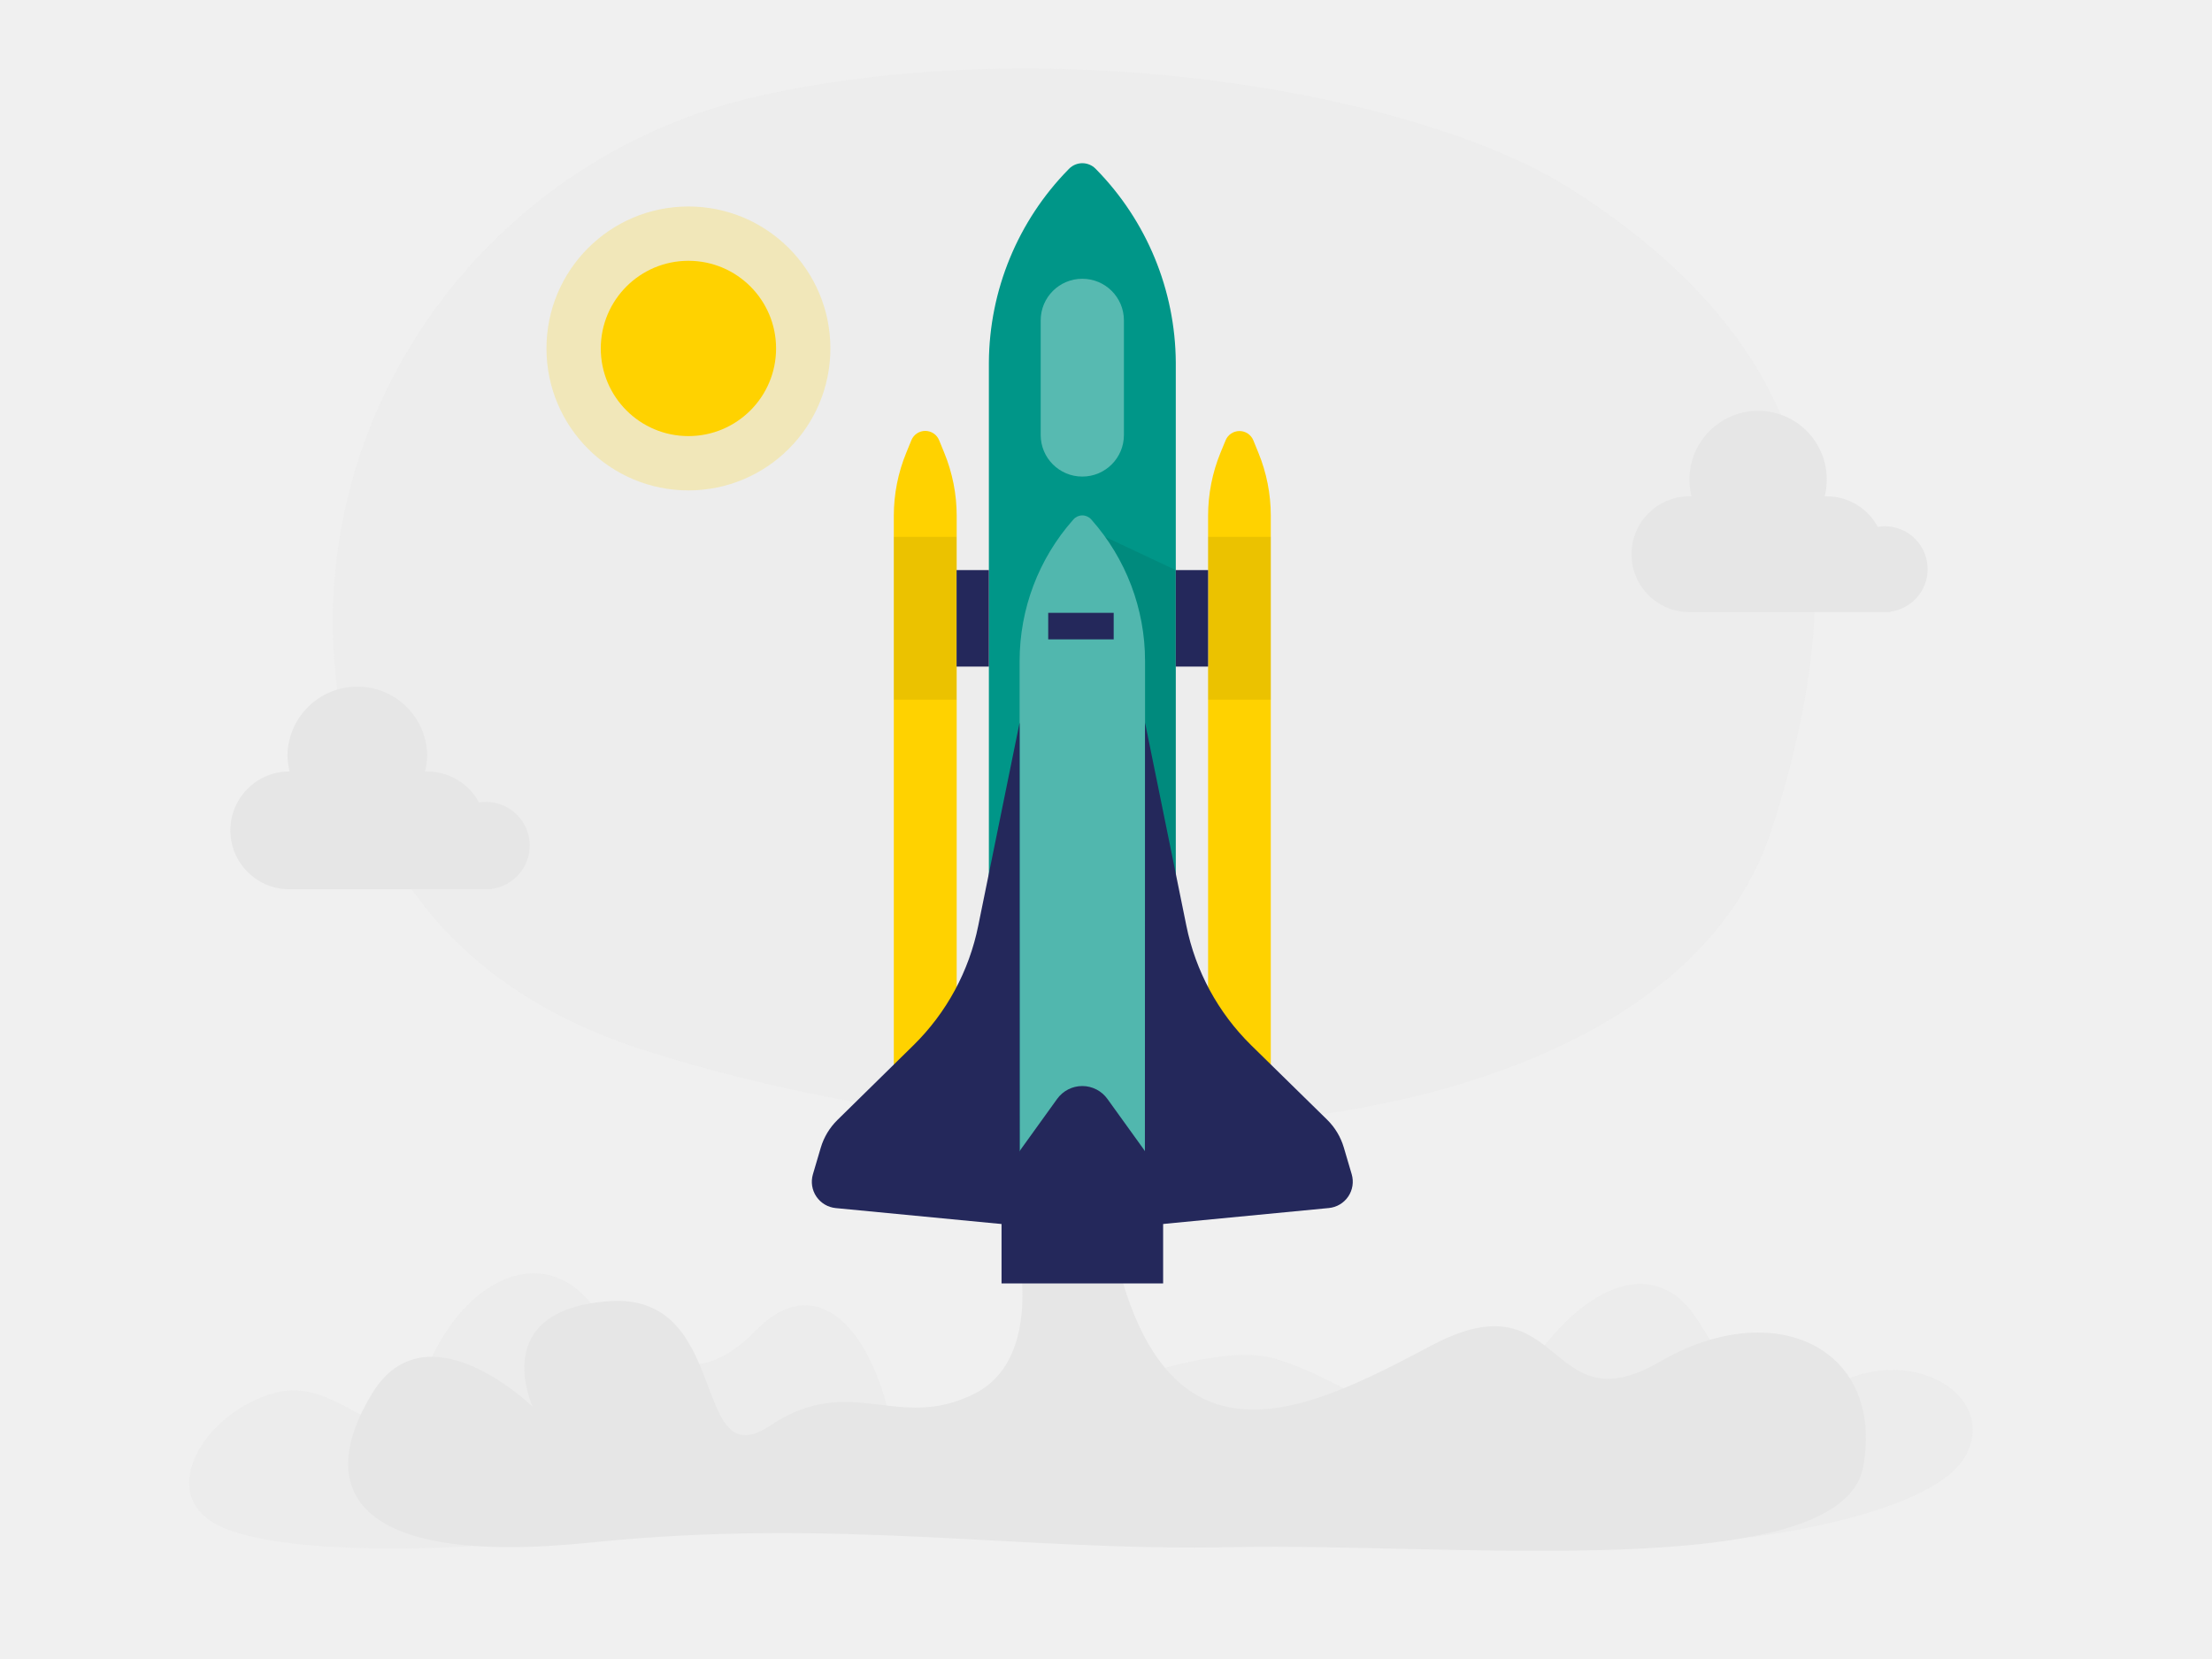
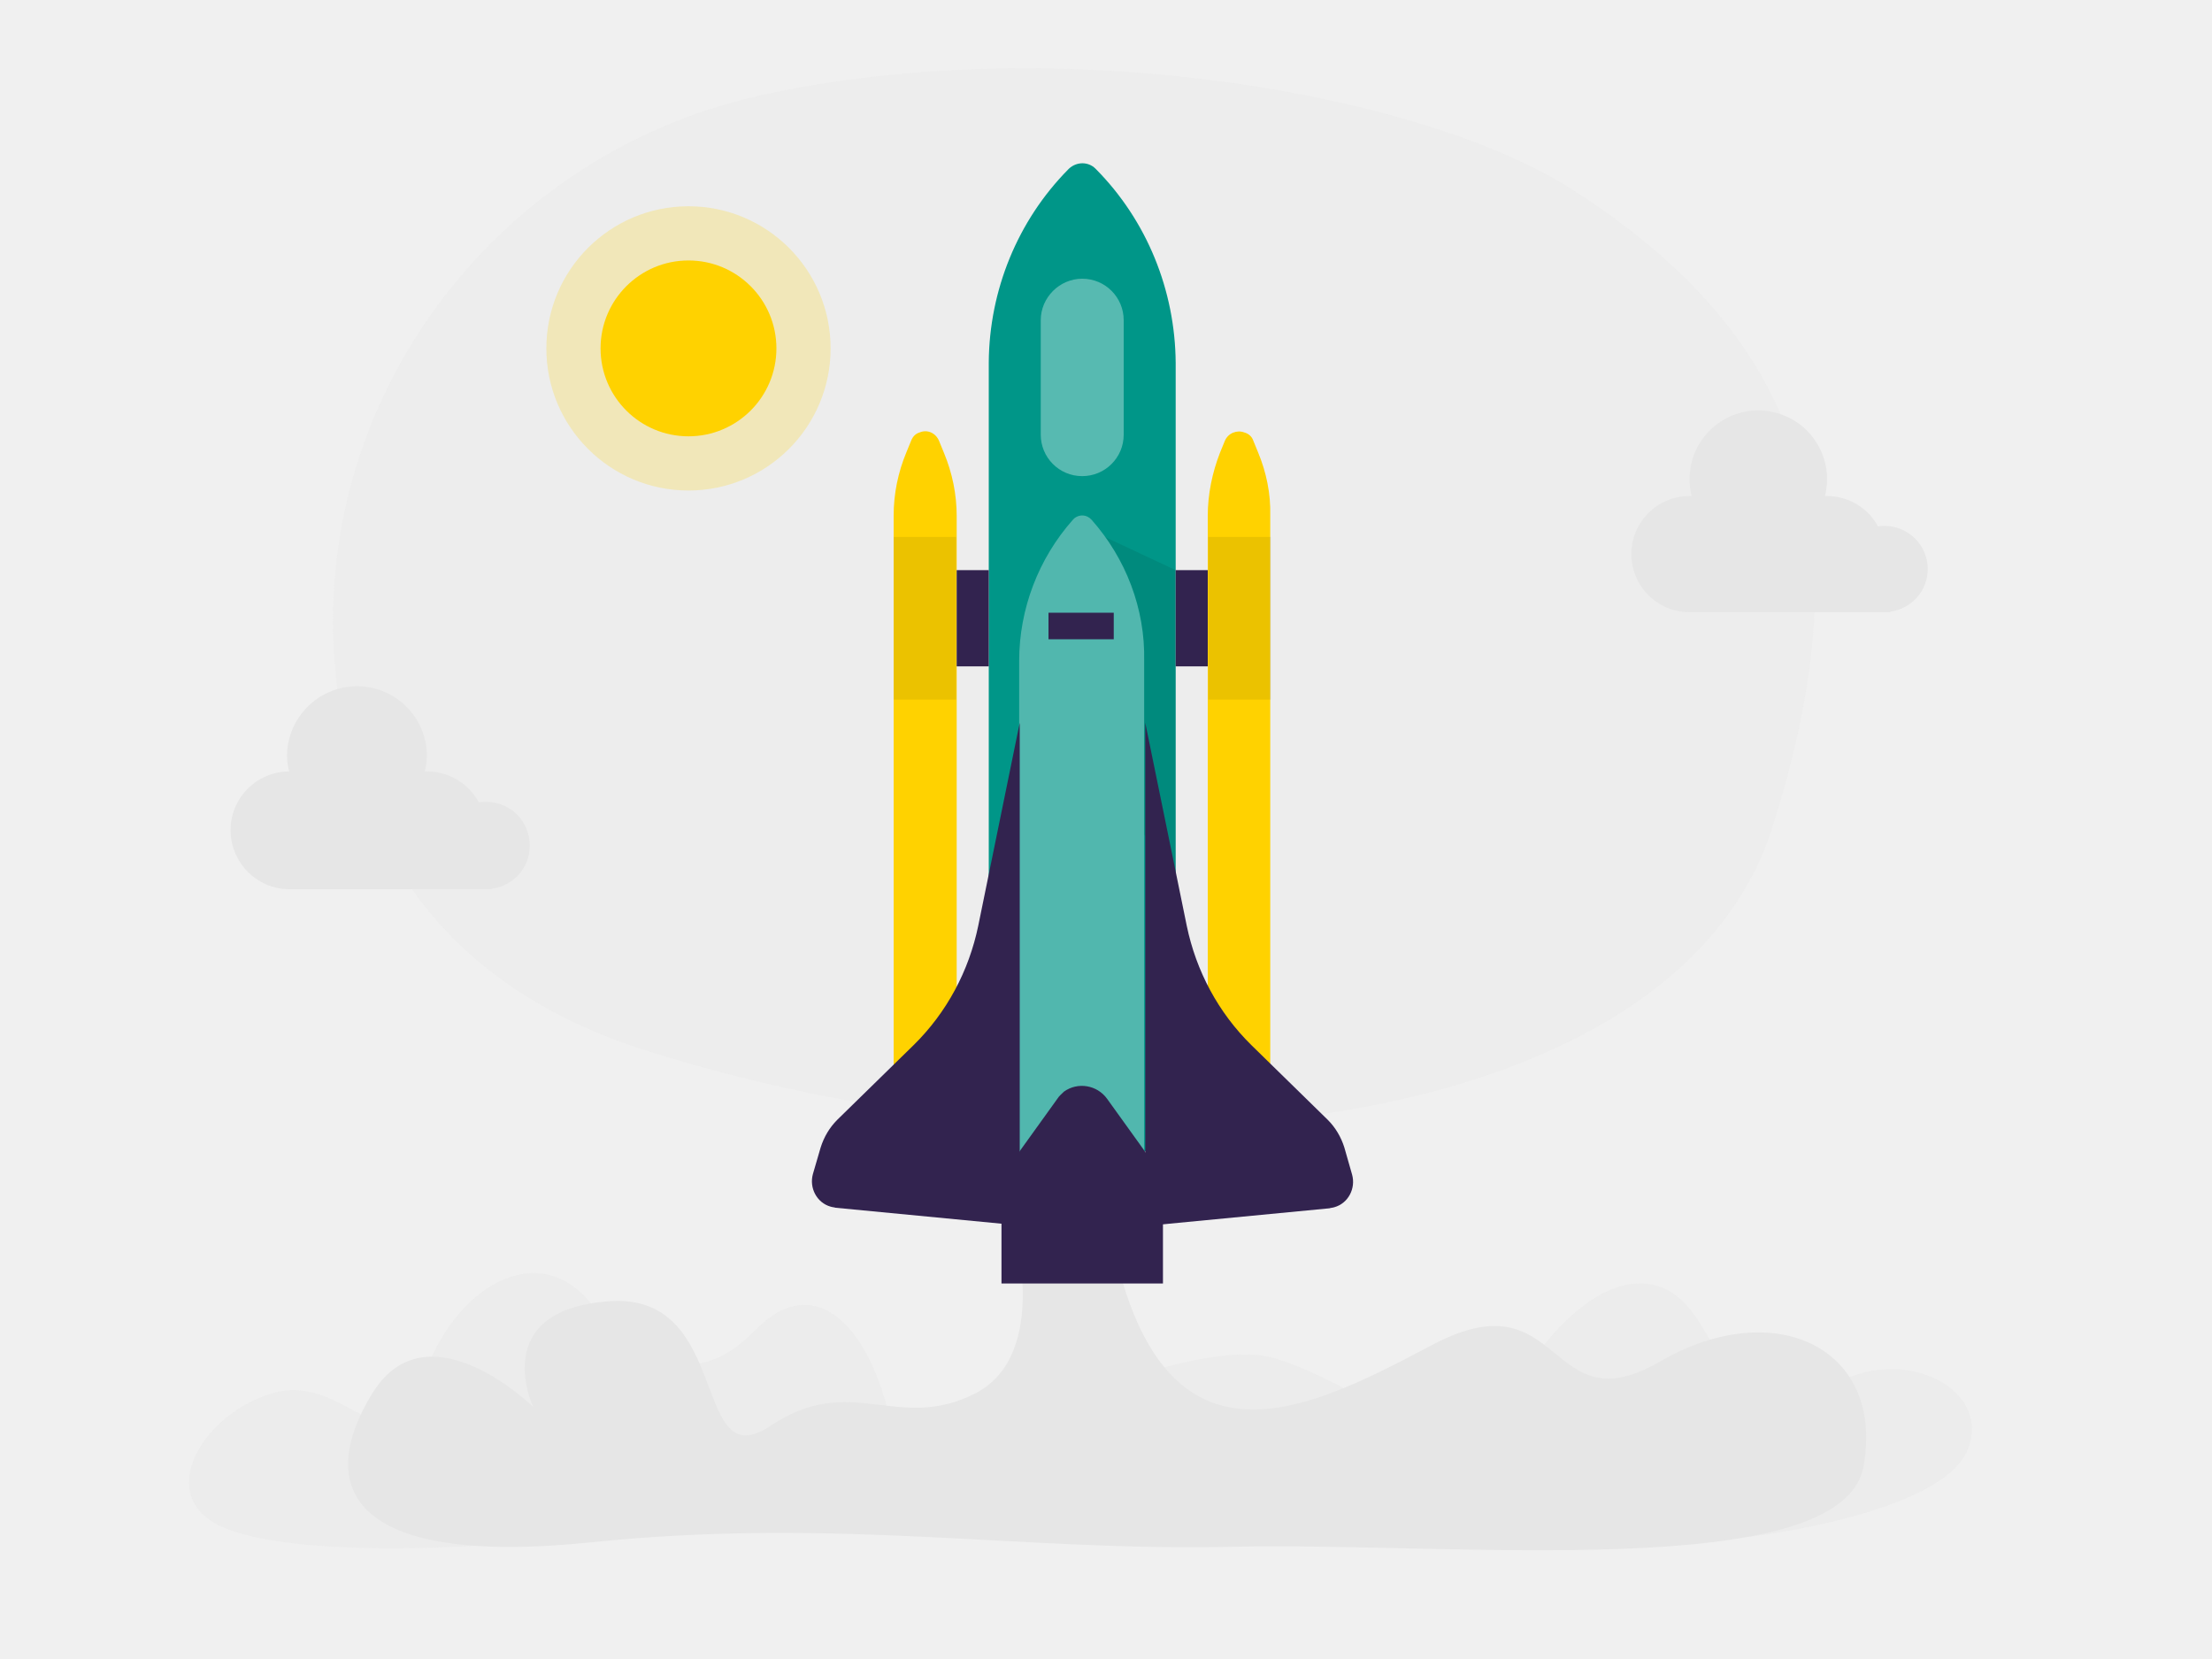
- <svg xmlns="http://www.w3.org/2000/svg" id="Layer_1" data-name="Layer 1" viewBox="0 0 400 300">
-   <path d="M86.19,279.55s-32.31,2.26-45.59-3.19-3.75-21.1,9.19-24.51,20.77,15.32,26.55-2,20.88-25.95,30.53-14.17,19.52,15.53,29.73,5,19.62-1.93,23.76,13.5,52.15-14.18,70.54-8.4,32.34,22.81,43.57,4.43,24.51-23.15,32-12.26,9.87,23.83,23.15,14,31.32-1,26.21,10.55-39.33,15.48-39.33,15.48S117.82,268.1,86.19,279.55Z" fill="#e6e6e6" opacity="0.42" />
-   <path d="M183.06,221s7.16,23.93-6.8,31-22.38-3.94-36.94,5.76-6.89-24-29.1-22.47S96.34,254.4,96.34,254.4,77.2,235.74,67.28,252s-5.13,31.54,39.59,26.94,77.53,1.66,116.27.83,110,6.83,113.8-14.61-16.09-30.95-36.77-18.93-17.22-15.68-41.16-3-52.26,27.28-59.5-28.8Z" fill="#e6e6e6" />
-   <path d="M137.71,17.24C86.45,28.53,52.29,78,61.76,129.63c4.51,24.64,19,49.09,55.41,60.51,87.38,27.4,185.87,13.73,203.23-40.2s6.13-88.66-36.25-115.72C256.77,16.74,191.26,5.44,137.71,17.24Z" fill="#e6e6e6" opacity="0.3" />
-   <path d="M348.58,102.92a7.76,7.76,0,0,0-7.77-7.76,7.45,7.45,0,0,0-1.25.11,10.44,10.44,0,0,0-9.22-5.52l-.38,0a12.42,12.42,0,1,0-24.08,0l-.38,0a10.47,10.47,0,0,0,0,20.94h36.32v-.08A7.76,7.76,0,0,0,348.58,102.92Z" fill="#e6e6e6" />
-   <path d="M95.79,152.9a7.9,7.9,0,0,0-7.9-7.89,7.47,7.47,0,0,0-1.26.11,10.64,10.64,0,0,0-9.38-5.61l-.39,0a12.34,12.34,0,0,0,.39-3.06,12.64,12.64,0,0,0-25.27,0,12.82,12.82,0,0,0,.39,3.06l-.39,0a10.65,10.65,0,0,0,0,21.29H88.92v-.07A7.9,7.9,0,0,0,95.79,152.9Z" fill="#e6e6e6" />
-   <circle cx="124.49" cy="63.01" r="15.85" fill="#ffd200" />
-   <circle cx="124.49" cy="63.01" r="25.67" fill="#ffd200" opacity="0.22" />
-   <path d="M164.8,79.62l-.91,2.23a30,30,0,0,0-2.26,11.42V201.91H173V93.27a30,30,0,0,0-2.26-11.42l-.91-2.23A2.71,2.71,0,0,0,164.8,79.62Z" fill="#ffd200" />
-   <path d="M198.21,30.61l-.11-.11a3.36,3.36,0,0,0-4.76,0l-.11.11a50.32,50.32,0,0,0-14.41,34.94V205.39a3.06,3.06,0,0,0,3.18,2.92h27.44a3.06,3.06,0,0,0,3.18-2.92V65.55A50.32,50.32,0,0,0,198.21,30.61Z" fill="#009688" />
-   <polygon points="199.84 97.08 212.62 103.09 212.62 158.5 189.54 127.79 199.84 97.08" opacity="0.08" />
-   <path d="M197.39,94l-.07-.08a2.14,2.14,0,0,0-3.2,0l-.07.08a38.51,38.51,0,0,0-9.67,25.52V221.66a2.13,2.13,0,0,0,2.13,2.14h18.41a2.14,2.14,0,0,0,2.14-2.14V119.52A38.51,38.51,0,0,0,197.39,94Z" fill="#009688" />
-   <path d="M197.39,94l-.07-.08a2.14,2.14,0,0,0-3.2,0l-.07.08a38.51,38.51,0,0,0-9.67,25.52V221.66a2.13,2.13,0,0,0,2.13,2.14h18.41a2.14,2.14,0,0,0,2.14-2.14V119.52A38.51,38.51,0,0,0,197.39,94Z" fill="#fff" opacity="0.32" />
-   <path d="M226.64,79.62l.91,2.23a30,30,0,0,1,2.25,11.42V201.91H218.46V93.27a30.19,30.19,0,0,1,2.25-11.42l.92-2.23A2.71,2.71,0,0,1,226.64,79.62Z" fill="#ffd200" />
-   <rect x="212.62" y="103.09" width="5.84" height="17.45" transform="translate(431.08 223.63) rotate(-180)" fill="#24285b" />
-   <rect x="218.46" y="97.08" width="11.34" height="29.44" transform="translate(448.27 223.6) rotate(-180)" opacity="0.08" />
-   <path d="M184.38,130.67l-7.48,36.72A41.93,41.93,0,0,1,165.2,189l-13.78,13.54a11.67,11.67,0,0,0-3,5L147,212.35a4.78,4.78,0,0,0,4.13,6.11l33.27,3.2Z" fill="#24285b" />
-   <path d="M207.06,130.67l7.47,36.72A42,42,0,0,0,226.24,189L240,202.49a11.67,11.67,0,0,1,3,5l1.43,4.85a4.78,4.78,0,0,1-4.13,6.11l-33.27,3.2Z" fill="#24285b" />
-   <rect x="172.98" y="103.09" width="5.84" height="17.45" fill="#24285b" />
-   <rect x="161.63" y="97.08" width="11.34" height="29.44" opacity="0.08" />
-   <path d="M191.17,198.71l-6.38,8.86a19.45,19.45,0,0,0-3.68,11.4v13.12h29.22V219a19.52,19.52,0,0,0-3.68-11.4l-6.38-8.86A5.6,5.6,0,0,0,191.17,198.71Z" fill="#24285b" />
-   <rect x="189.55" y="110.82" width="11.84" height="4.8" fill="#24285b" />
-   <rect x="188.19" y="50.41" width="15.05" height="35.77" rx="7.52" fill="#fff" opacity="0.34" />
+ <svg xmlns="http://www.w3.org/2000/svg" version="1.1" id="Layer_1" x="0px" y="0px" viewBox="0 0 400 300" style="enable-background:new 0 0 400 300;" xml:space="preserve">
+   <style type="text/css">
+ 	.st0{opacity:0.42;fill:#E6E6E6;enable-background:new    ;}
+ 	.st1{fill:#E6E6E6;}
+ 	.st2{opacity:0.3;fill:#E6E6E6;enable-background:new    ;}
+ 	.st3{fill:#FFD200;}
+ 	.st4{opacity:0.22;fill:#FFD200;enable-background:new    ;}
+ 	.st5{fill:#009688;}
+ 	.st6{opacity:8.000000e-02;enable-background:new    ;}
+ 	.st7{opacity:0.32;fill:#FFFFFF;enable-background:new    ;}
+ 	.st8{fill:#32234F;}
+ 	.st9{opacity:0.34;fill:#FFFFFF;enable-background:new    ;}
+ </style>
+   <path class="st0" d="M86.2,279.5c0,0-32.3,2.3-45.6-3.2s-3.8-21.1,9.2-24.5s20.8,15.3,26.5-2s20.9-25.9,30.5-14.2s19.5,15.5,29.7,5  s19.6-1.9,23.8,13.5s52.1-14.2,70.5-8.4s32.3,22.8,43.6,4.4s24.5-23.1,32-12.3s9.9,23.8,23.1,14s31.3-1,26.2,10.6  c-5.1,11.5-39.3,15.5-39.3,15.5S117.8,268.1,86.2,279.5z" />
+   <path class="st1" d="M183.1,221c0,0,7.2,23.9-6.8,31s-22.4-3.9-36.9,5.8s-6.9-24-29.1-22.5s-13.9,19.1-13.9,19.1  s-19.1-18.7-29.1-2.4s-5.1,31.5,39.6,26.9s77.5,1.7,116.3,0.8s110,6.8,113.8-14.6s-16.1-30.9-36.8-18.9c-20.7,12-17.2-15.7-41.2-3  s-52.3,27.3-59.5-28.8L183.1,221z" />
+   <path class="st2" d="M137.7,17.2C86.4,28.5,52.3,78,61.8,129.6c4.5,24.6,19,49.1,55.4,60.5c87.4,27.4,185.9,13.7,203.2-40.2  s6.1-88.7-36.2-115.7C256.8,16.7,191.3,5.4,137.7,17.2z" />
+   <path class="st1" d="M348.6,102.9c0-4.3-3.5-7.8-7.8-7.8c0,0,0,0,0,0c-0.4,0-0.8,0-1.2,0.1c-1.8-3.4-5.4-5.5-9.2-5.5H330  c1.7-6.6-2.3-13.4-9-15.1c-6.6-1.7-13.4,2.3-15.1,9c-0.5,2-0.5,4.1,0,6.1h-0.4c-5.8,0-10.5,4.7-10.5,10.5s4.7,10.5,10.5,10.5h36.3  v-0.1C345.7,110.1,348.6,106.8,348.6,102.9z" />
+   <path class="st1" d="M95.8,152.9c0-4.4-3.5-7.9-7.9-7.9c-0.4,0-0.8,0-1.3,0.1c-1.9-3.5-5.5-5.6-9.4-5.6h-0.4c0.3-1,0.4-2,0.4-3.1  c-0.2-7-6-12.5-13-12.3c-6.7,0.2-12.1,5.6-12.3,12.3c0,1,0.1,2.1,0.4,3.1H52c-5.9,0.2-10.5,5.1-10.3,11c0.2,5.6,4.7,10.1,10.3,10.3  h36.9v-0.1C92.9,160.2,95.8,156.9,95.8,152.9z" />
+   <circle class="st3" cx="124.5" cy="63" r="15.9" />
+   <circle class="st4" cx="124.5" cy="63" r="25.7" />
+   <path class="st3" d="M164.8,79.6l-0.9,2.2c-1.5,3.6-2.3,7.5-2.3,11.4v108.6H173V93.3c0-3.9-0.8-7.8-2.3-11.4l-0.9-2.2  c-0.6-1.4-2.1-2.1-3.5-1.5C165.6,78.4,165.1,78.9,164.8,79.6z" />
+   <path class="st5" d="M198.2,30.6l-0.1-0.1c-1.3-1.3-3.4-1.3-4.8,0c0,0,0,0,0,0l-0.1,0.1c-9.2,9.3-14.3,21.9-14.4,34.9v139.8  c0.1,1.7,1.5,3,3.2,2.9h27.4c1.7,0.1,3.1-1.2,3.2-2.9V65.6C212.5,52.5,207.4,39.9,198.2,30.6z" />
+   <polygon class="st6" points="199.8,97.1 212.6,103.1 212.6,158.5 189.5,127.8 " />
+   <path class="st5" d="M197.4,94L197.4,94c-0.9-1-2.2-1-3.1-0.3c-0.1,0.1-0.1,0.1-0.2,0.2L194,94c-6.2,7-9.7,16.1-9.7,25.5v102.1  c0,1.2,0.9,2.1,2.1,2.1c0,0,0,0,0,0h18.4c1.2,0,2.1-1,2.1-2.1V119.5C207.1,110.1,203.6,101,197.4,94z" />
+   <path class="st7" d="M197.4,94L197.4,94c-0.9-1-2.2-1-3.1-0.3c-0.1,0.1-0.1,0.1-0.2,0.2L194,94c-6.2,7-9.7,16.1-9.7,25.5v102.1  c0,1.2,0.9,2.1,2.1,2.1c0,0,0,0,0,0h18.4c1.2,0,2.1-1,2.1-2.1V119.5C207.1,110.1,203.6,101,197.4,94z" />
+   <path class="st3" d="M226.6,79.6l0.9,2.2c1.5,3.6,2.3,7.5,2.2,11.4v108.6h-11.3V93.3c0-3.9,0.8-7.8,2.2-11.4l0.9-2.2  c0.6-1.4,2.2-2,3.5-1.5C225.8,78.4,226.4,79,226.6,79.6z" />
+   <rect x="212.6" y="103.1" class="st8" width="5.8" height="17.4" />
+   <rect x="218.5" y="97.1" class="st6" width="11.3" height="29.4" />
+   <path class="st8" d="M184.4,130.7l-7.5,36.7c-1.7,8.2-5.7,15.7-11.7,21.6l-13.8,13.5c-1.4,1.4-2.4,3.1-3,5l-1.4,4.8  c-0.7,2.5,0.7,5.2,3.2,5.9c0.3,0.1,0.6,0.1,0.9,0.2l33.3,3.2L184.4,130.7z" />
+   <path class="st8" d="M207.1,130.7l7.5,36.7c1.7,8.2,5.7,15.7,11.7,21.6l13.8,13.5c1.4,1.4,2.4,3.1,3,5l1.4,4.9  c0.7,2.5-0.7,5.2-3.2,5.9c-0.3,0.1-0.6,0.1-0.9,0.2l-33.3,3.2L207.1,130.7z" />
+   <rect x="173" y="103.1" class="st8" width="5.8" height="17.4" />
+   <rect x="161.6" y="97.1" class="st6" width="11.3" height="29.4" />
+   <path class="st8" d="M191.2,198.7l-6.4,8.9c-2.4,3.3-3.7,7.3-3.7,11.4v13.1h29.2V219c0-4.1-1.3-8.1-3.7-11.4l-6.4-8.9  c-1.8-2.5-5.3-3.1-7.8-1.3C192,197.8,191.5,198.2,191.2,198.7z" />
+   <rect x="189.6" y="110.8" class="st8" width="11.8" height="4.8" />
+   <path class="st9" d="M195.7,50.4L195.7,50.4c4.2,0,7.5,3.4,7.5,7.5v20.7c0,4.2-3.4,7.5-7.5,7.5h0c-4.2,0-7.5-3.4-7.5-7.5V57.9  C188.2,53.8,191.6,50.4,195.7,50.4z" />
</svg>
